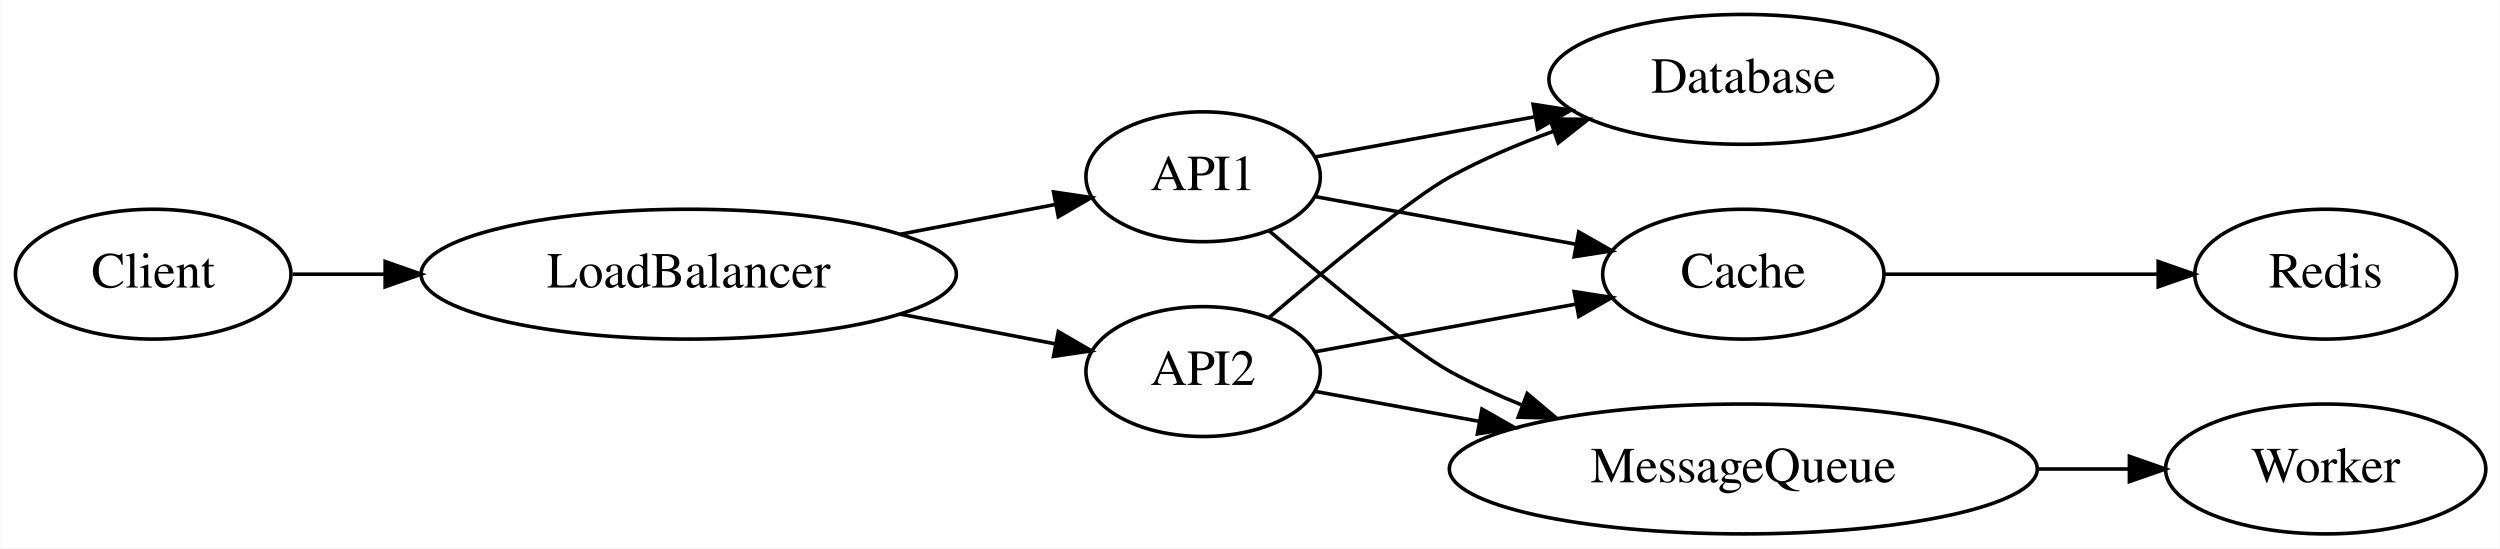
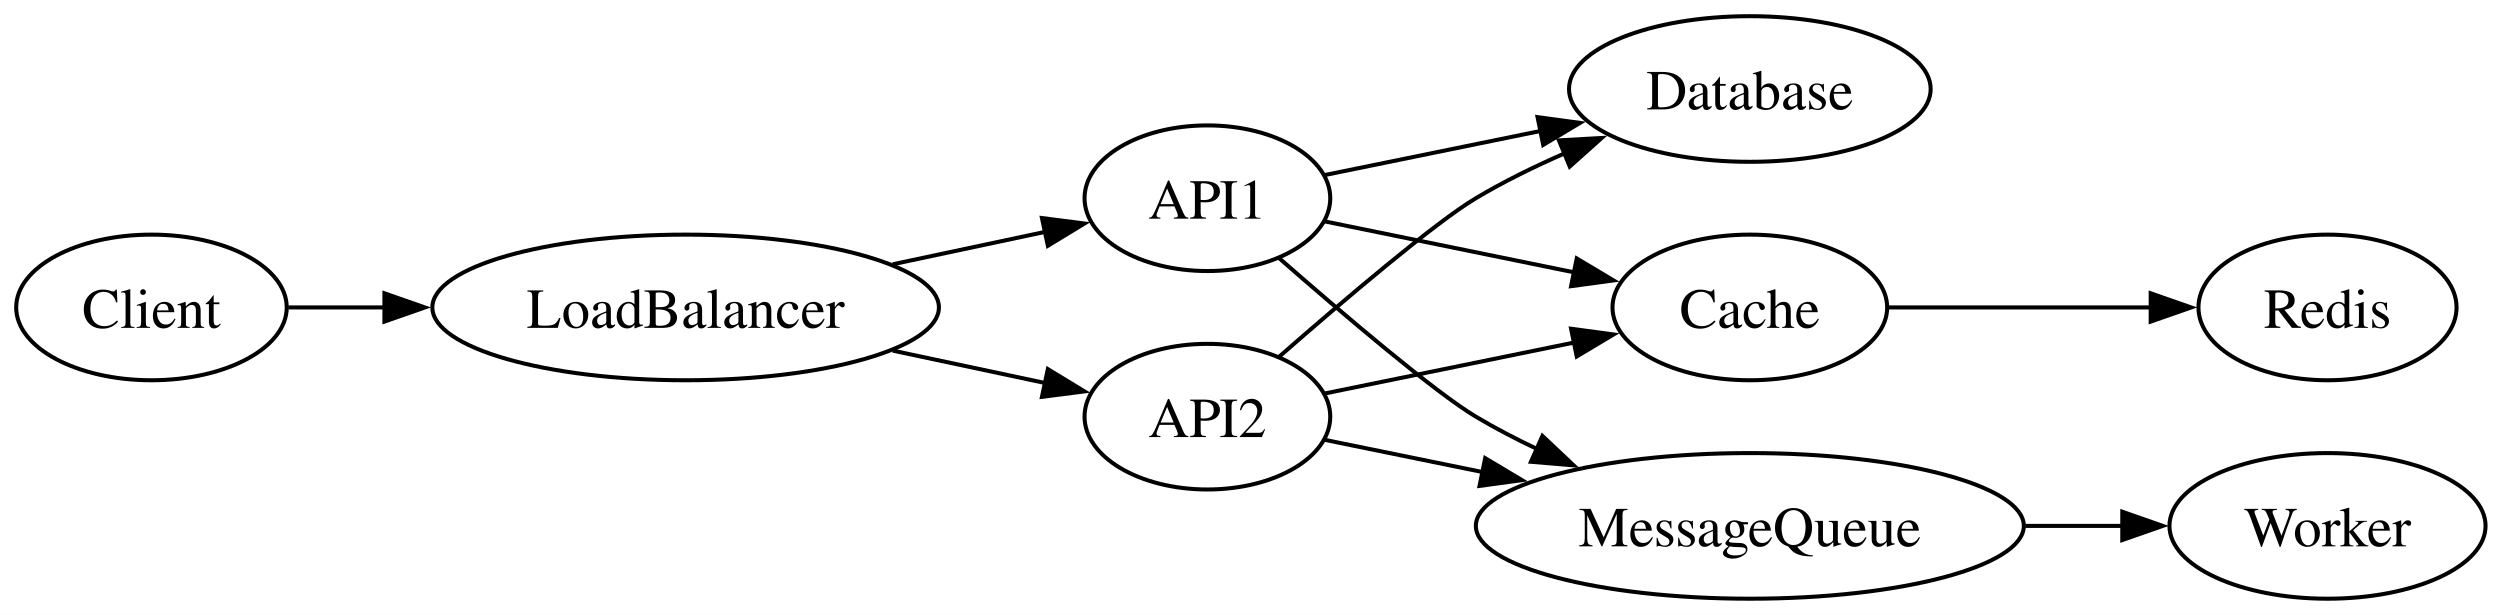
- <svg xmlns="http://www.w3.org/2000/svg" width="693pt" height="152pt" viewBox="0.00 0.00 692.75 152.00">
+ <svg xmlns="http://www.w3.org/2000/svg" width="618pt" height="152pt" viewBox="0.00 0.00 618.00 152.00">
  <g id="graph0" class="graph" transform="scale(1 1) rotate(0) translate(4 148)">
-     <polygon fill="white" stroke="transparent" points="-4,4 -4,-148 688.75,-148 688.75,4 -4,4" />
+     <polygon fill="white" stroke="none" points="-4,4 -4,-148 614.43,-148 614.43,4 -4,4" />
    <g id="node1" class="node">
-       <ellipse fill="none" stroke="black" cx="38.35" cy="-72" rx="38.19" ry="18" />
-       <text text-anchor="middle" x="38.35" y="-68.3" font-family="Times,serif" font-size="14.00">Client</text>
+       <ellipse fill="none" stroke="black" cx="33.44" cy="-72" rx="33.44" ry="18" />
+       <text xml:space="preserve" text-anchor="middle" x="33.44" y="-66.95" font-family="Times,serif" font-size="14.00">Client</text>
    </g>
    <g id="node2" class="node">
-       <ellipse fill="none" stroke="black" cx="186.79" cy="-72" rx="74.19" ry="18" />
-       <text text-anchor="middle" x="186.79" y="-68.3" font-family="Times,serif" font-size="14.00">LoadBalancer</text>
+       <ellipse fill="none" stroke="black" cx="165.49" cy="-72" rx="62.61" ry="18" />
+       <text xml:space="preserve" text-anchor="middle" x="165.49" y="-66.95" font-family="Times,serif" font-size="14.00">LoadBalancer</text>
    </g>
    <g id="edge1" class="edge">
-       <path fill="none" stroke="black" d="M77.06,-72C85,-72 93.68,-72 102.56,-72" />
-       <polygon fill="black" stroke="black" points="102.64,-75.5 112.64,-72 102.64,-68.5 102.64,-75.5" />
+       <path fill="none" stroke="black" d="M67.26,-72C74.65,-72 82.79,-72 91.12,-72" />
+       <polygon fill="black" stroke="black" points="91.03,-75.5 101.03,-72 91.03,-68.5 91.03,-75.5" />
    </g>
    <g id="node3" class="node">
-       <ellipse fill="none" stroke="black" cx="329.38" cy="-99" rx="32.49" ry="18" />
-       <text text-anchor="middle" x="329.38" y="-95.3" font-family="Times,serif" font-size="14.00">API1</text>
+       <ellipse fill="none" stroke="black" cx="294.47" cy="-99" rx="30.37" ry="18" />
+       <text xml:space="preserve" text-anchor="middle" x="294.47" y="-93.95" font-family="Times,serif" font-size="14.00">API1</text>
    </g>
    <g id="edge2" class="edge">
-       <path fill="none" stroke="black" d="M245.38,-83.06C259.88,-85.85 275.13,-88.77 288.54,-91.35" />
-       <polygon fill="black" stroke="black" points="287.92,-94.79 298.4,-93.24 289.24,-87.92 287.92,-94.79" />
+       <path fill="none" stroke="black" d="M216.67,-82.67C229.28,-85.35 242.62,-88.19 254.58,-90.73" />
+       <polygon fill="black" stroke="black" points="253.57,-94.1 264.08,-92.75 255.03,-87.25 253.57,-94.1" />
    </g>
    <g id="node4" class="node">
-       <ellipse fill="none" stroke="black" cx="329.38" cy="-45" rx="32.49" ry="18" />
-       <text text-anchor="middle" x="329.38" y="-41.3" font-family="Times,serif" font-size="14.00">API2</text>
+       <ellipse fill="none" stroke="black" cx="294.47" cy="-45" rx="30.37" ry="18" />
+       <text xml:space="preserve" text-anchor="middle" x="294.47" y="-39.95" font-family="Times,serif" font-size="14.00">API2</text>
    </g>
    <g id="edge3" class="edge">
-       <path fill="none" stroke="black" d="M245.38,-60.94C259.88,-58.15 275.13,-55.23 288.54,-52.65" />
-       <polygon fill="black" stroke="black" points="289.24,-56.08 298.4,-50.76 287.92,-49.21 289.24,-56.08" />
+       <path fill="none" stroke="black" d="M216.67,-61.33C229.28,-58.65 242.62,-55.81 254.58,-53.27" />
+       <polygon fill="black" stroke="black" points="255.03,-56.75 264.08,-51.25 253.57,-49.9 255.03,-56.75" />
    </g>
    <g id="node5" class="node">
-       <ellipse fill="none" stroke="black" cx="479.12" cy="-126" rx="53.89" ry="18" />
-       <text text-anchor="middle" x="479.12" y="-122.3" font-family="Times,serif" font-size="14.00">Database</text>
+       <ellipse fill="none" stroke="black" cx="428.56" cy="-126" rx="44.7" ry="18" />
+       <text xml:space="preserve" text-anchor="middle" x="428.56" y="-120.95" font-family="Times,serif" font-size="14.00">Database</text>
    </g>
    <g id="edge4" class="edge">
-       <path fill="none" stroke="black" d="M360.63,-104.53C378.12,-107.72 400.68,-111.85 421.35,-115.63" />
-       <polygon fill="black" stroke="black" points="420.85,-119.09 431.32,-117.45 422.11,-112.21 420.85,-119.09" />
+       <path fill="none" stroke="black" d="M323.48,-104.73C339.03,-107.91 358.86,-111.96 377.02,-115.67" />
+       <polygon fill="black" stroke="black" points="376.08,-119.05 386.58,-117.62 377.48,-112.19 376.08,-119.05" />
    </g>
    <g id="node6" class="node">
-       <ellipse fill="none" stroke="black" cx="479.12" cy="-72" rx="38.99" ry="18" />
-       <text text-anchor="middle" x="479.12" y="-68.3" font-family="Times,serif" font-size="14.00">Cache</text>
+       <ellipse fill="none" stroke="black" cx="428.56" cy="-72" rx="33.95" ry="18" />
+       <text xml:space="preserve" text-anchor="middle" x="428.56" y="-66.95" font-family="Times,serif" font-size="14.00">Cache</text>
    </g>
    <g id="edge6" class="edge">
-       <path fill="none" stroke="black" d="M360.63,-93.47C381.37,-89.68 409.25,-84.59 432.65,-80.31" />
-       <polygon fill="black" stroke="black" points="433.5,-83.71 442.7,-78.47 432.24,-76.83 433.5,-83.71" />
+       <path fill="none" stroke="black" d="M323.48,-93.27C341.42,-89.61 365.03,-84.78 385.23,-80.65" />
+       <polygon fill="black" stroke="black" points="385.77,-84.11 394.87,-78.68 384.37,-77.26 385.77,-84.11" />
    </g>
    <g id="node8" class="node">
-       <ellipse fill="none" stroke="black" cx="479.12" cy="-18" rx="81.49" ry="18" />
-       <text text-anchor="middle" x="479.12" y="-14.3" font-family="Times,serif" font-size="14.00">MessageQueue</text>
+       <ellipse fill="none" stroke="black" cx="428.56" cy="-18" rx="67.73" ry="18" />
+       <text xml:space="preserve" text-anchor="middle" x="428.56" y="-12.95" font-family="Times,serif" font-size="14.00">MessageQueue</text>
    </g>
    <g id="edge9" class="edge">
-       <path fill="none" stroke="black" d="M347.59,-84.08C363.9,-70.16 387.4,-50.72 397.87,-45 404.17,-41.56 410.99,-38.45 417.89,-35.67" />
-       <polygon fill="black" stroke="black" points="419.22,-38.91 427.32,-32.09 416.73,-32.37 419.22,-38.91" />
+       <path fill="none" stroke="black" d="M312.18,-84.2C328,-70.37 350.78,-50.99 360.83,-45 365.67,-42.11 370.88,-39.41 376.17,-36.91" />
+       <polygon fill="black" stroke="black" points="377.29,-40.24 385,-32.97 374.44,-33.85 377.29,-40.24" />
    </g>
    <g id="edge5" class="edge">
-       <path fill="none" stroke="black" d="M347.59,-59.92C363.9,-73.84 387.4,-93.28 397.87,-99 406.78,-103.86 416.71,-108.06 426.47,-111.61" />
-       <polygon fill="black" stroke="black" points="425.53,-114.99 436.13,-114.93 427.81,-108.37 425.53,-114.99" />
+       <path fill="none" stroke="black" d="M312.18,-59.8C328,-73.63 350.78,-93.01 360.83,-99 367.69,-103.09 375.28,-106.82 382.82,-110.11" />
+       <polygon fill="black" stroke="black" points="381.36,-113.3 391.94,-113.89 384.04,-106.83 381.36,-113.3" />
    </g>
    <g id="edge7" class="edge">
-       <path fill="none" stroke="black" d="M360.63,-50.53C381.37,-54.32 409.25,-59.41 432.65,-63.69" />
-       <polygon fill="black" stroke="black" points="432.24,-67.17 442.7,-65.53 433.5,-60.29 432.24,-67.17" />
+       <path fill="none" stroke="black" d="M323.48,-50.73C341.42,-54.39 365.03,-59.22 385.23,-63.35" />
+       <polygon fill="black" stroke="black" points="384.37,-66.74 394.87,-65.32 385.77,-59.89 384.37,-66.74" />
    </g>
    <g id="edge10" class="edge">
-       <path fill="none" stroke="black" d="M360.63,-39.47C373.84,-37.06 389.96,-34.11 405.96,-31.19" />
-       <polygon fill="black" stroke="black" points="406.68,-34.61 415.89,-29.37 405.42,-27.73 406.68,-34.61" />
+       <path fill="none" stroke="black" d="M323.48,-39.27C335.01,-36.92 348.89,-34.08 362.71,-31.26" />
+       <polygon fill="black" stroke="black" points="363.14,-34.74 372.24,-29.31 361.74,-27.88 363.14,-34.74" />
    </g>
    <g id="node7" class="node">
-       <ellipse fill="none" stroke="black" cx="640.56" cy="-72" rx="36.29" ry="18" />
-       <text text-anchor="middle" x="640.56" y="-68.3" font-family="Times,serif" font-size="14.00">Redis</text>
+       <ellipse fill="none" stroke="black" cx="571.36" cy="-72" rx="31.9" ry="18" />
+       <text xml:space="preserve" text-anchor="middle" x="571.36" y="-66.95" font-family="Times,serif" font-size="14.00">Redis</text>
    </g>
    <g id="edge8" class="edge">
-       <path fill="none" stroke="black" d="M518.31,-72C541.02,-72 569.97,-72 593.88,-72" />
-       <polygon fill="black" stroke="black" points="594.13,-75.5 604.13,-72 594.13,-68.5 594.13,-75.5" />
+       <path fill="none" stroke="black" d="M462.93,-72C482.33,-72 506.96,-72 527.75,-72" />
+       <polygon fill="black" stroke="black" points="527.65,-75.5 537.65,-72 527.65,-68.5 527.65,-75.5" />
    </g>
    <g id="node9" class="node">
-       <ellipse fill="none" stroke="black" cx="640.56" cy="-18" rx="44.39" ry="18" />
-       <text text-anchor="middle" x="640.56" y="-14.3" font-family="Times,serif" font-size="14.00">Worker</text>
+       <ellipse fill="none" stroke="black" cx="571.36" cy="-18" rx="39.07" ry="18" />
+       <text xml:space="preserve" text-anchor="middle" x="571.36" y="-12.95" font-family="Times,serif" font-size="14.00">Worker</text>
    </g>
    <g id="edge11" class="edge">
-       <path fill="none" stroke="black" d="M560.77,-18C569.35,-18 577.92,-18 586.07,-18" />
-       <polygon fill="black" stroke="black" points="586.15,-21.5 596.15,-18 586.15,-14.5 586.15,-21.5" />
+       <path fill="none" stroke="black" d="M496.66,-18C504.75,-18 512.9,-18 520.68,-18" />
+       <polygon fill="black" stroke="black" points="520.63,-21.5 530.63,-18 520.63,-14.5 520.63,-21.5" />
    </g>
  </g>
</svg>
